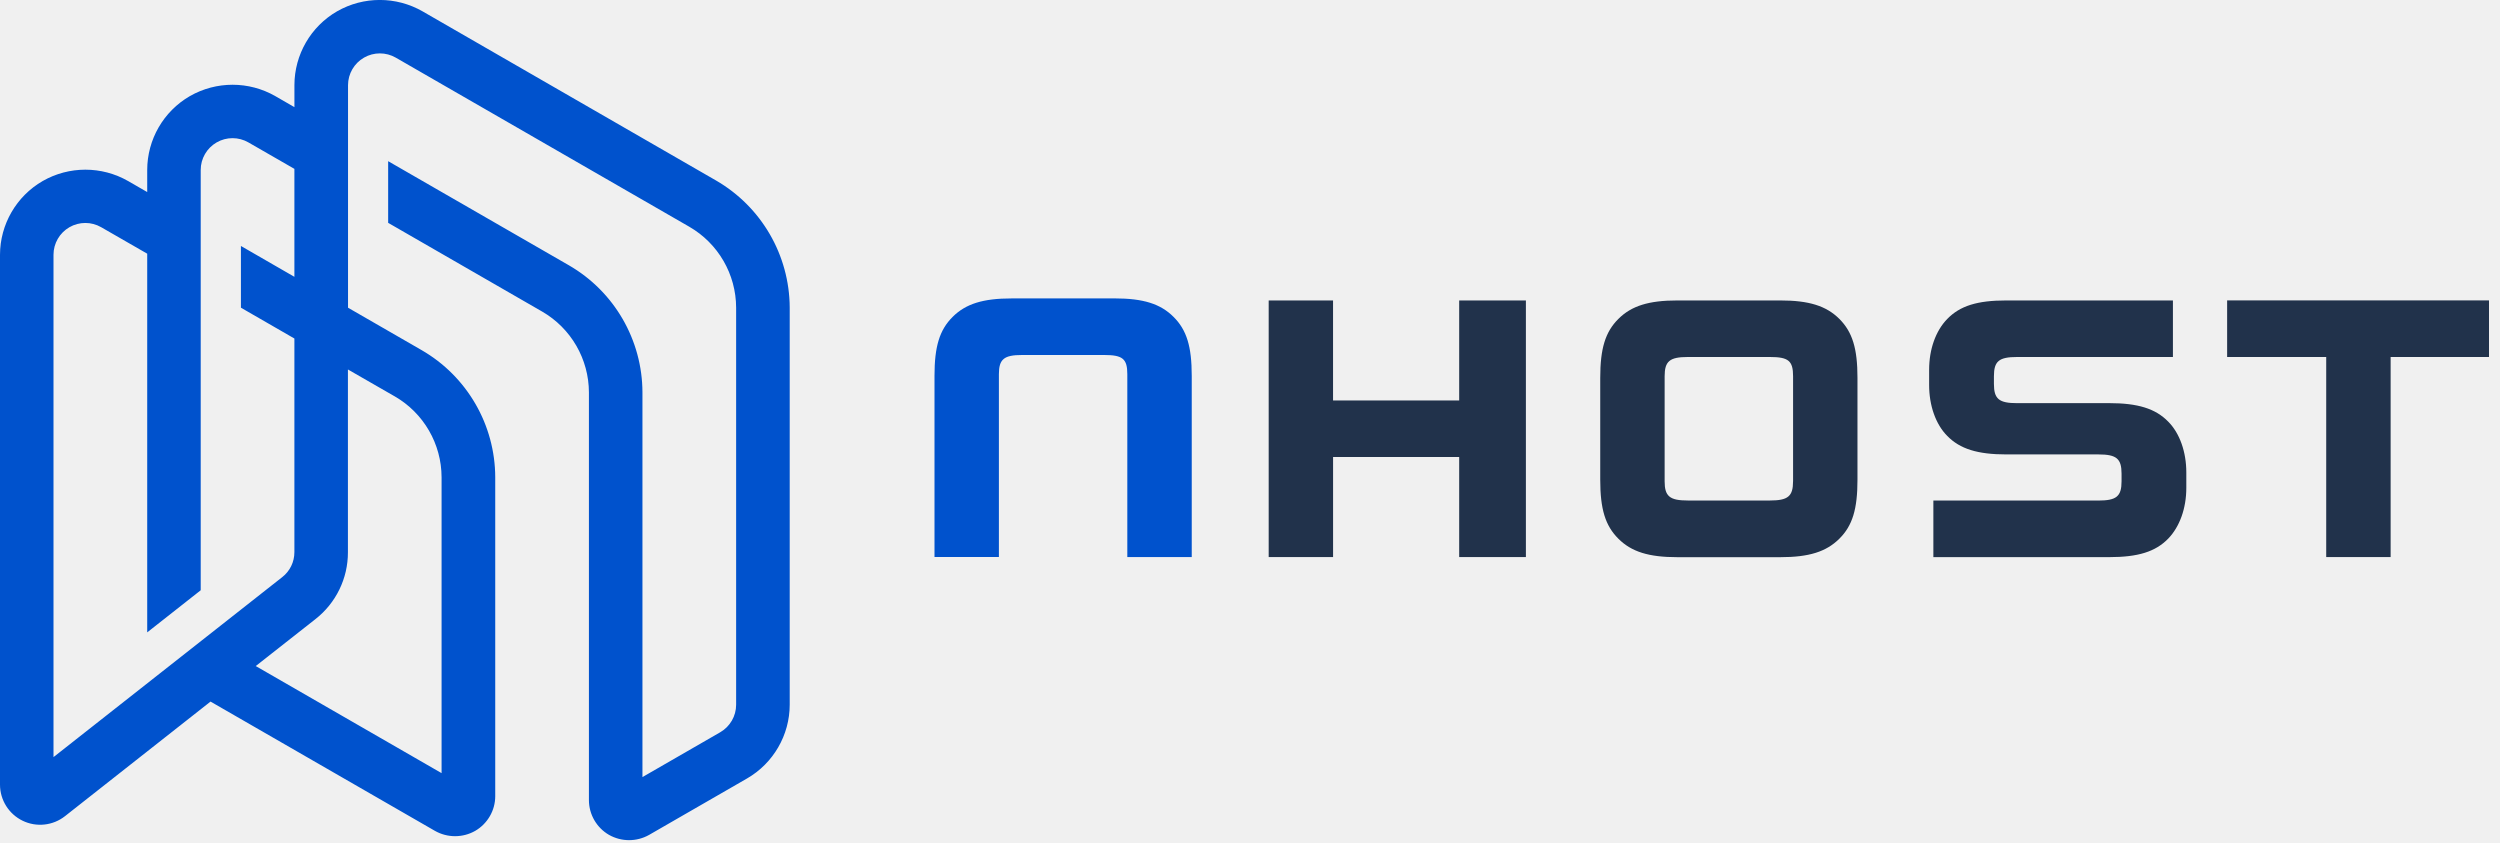
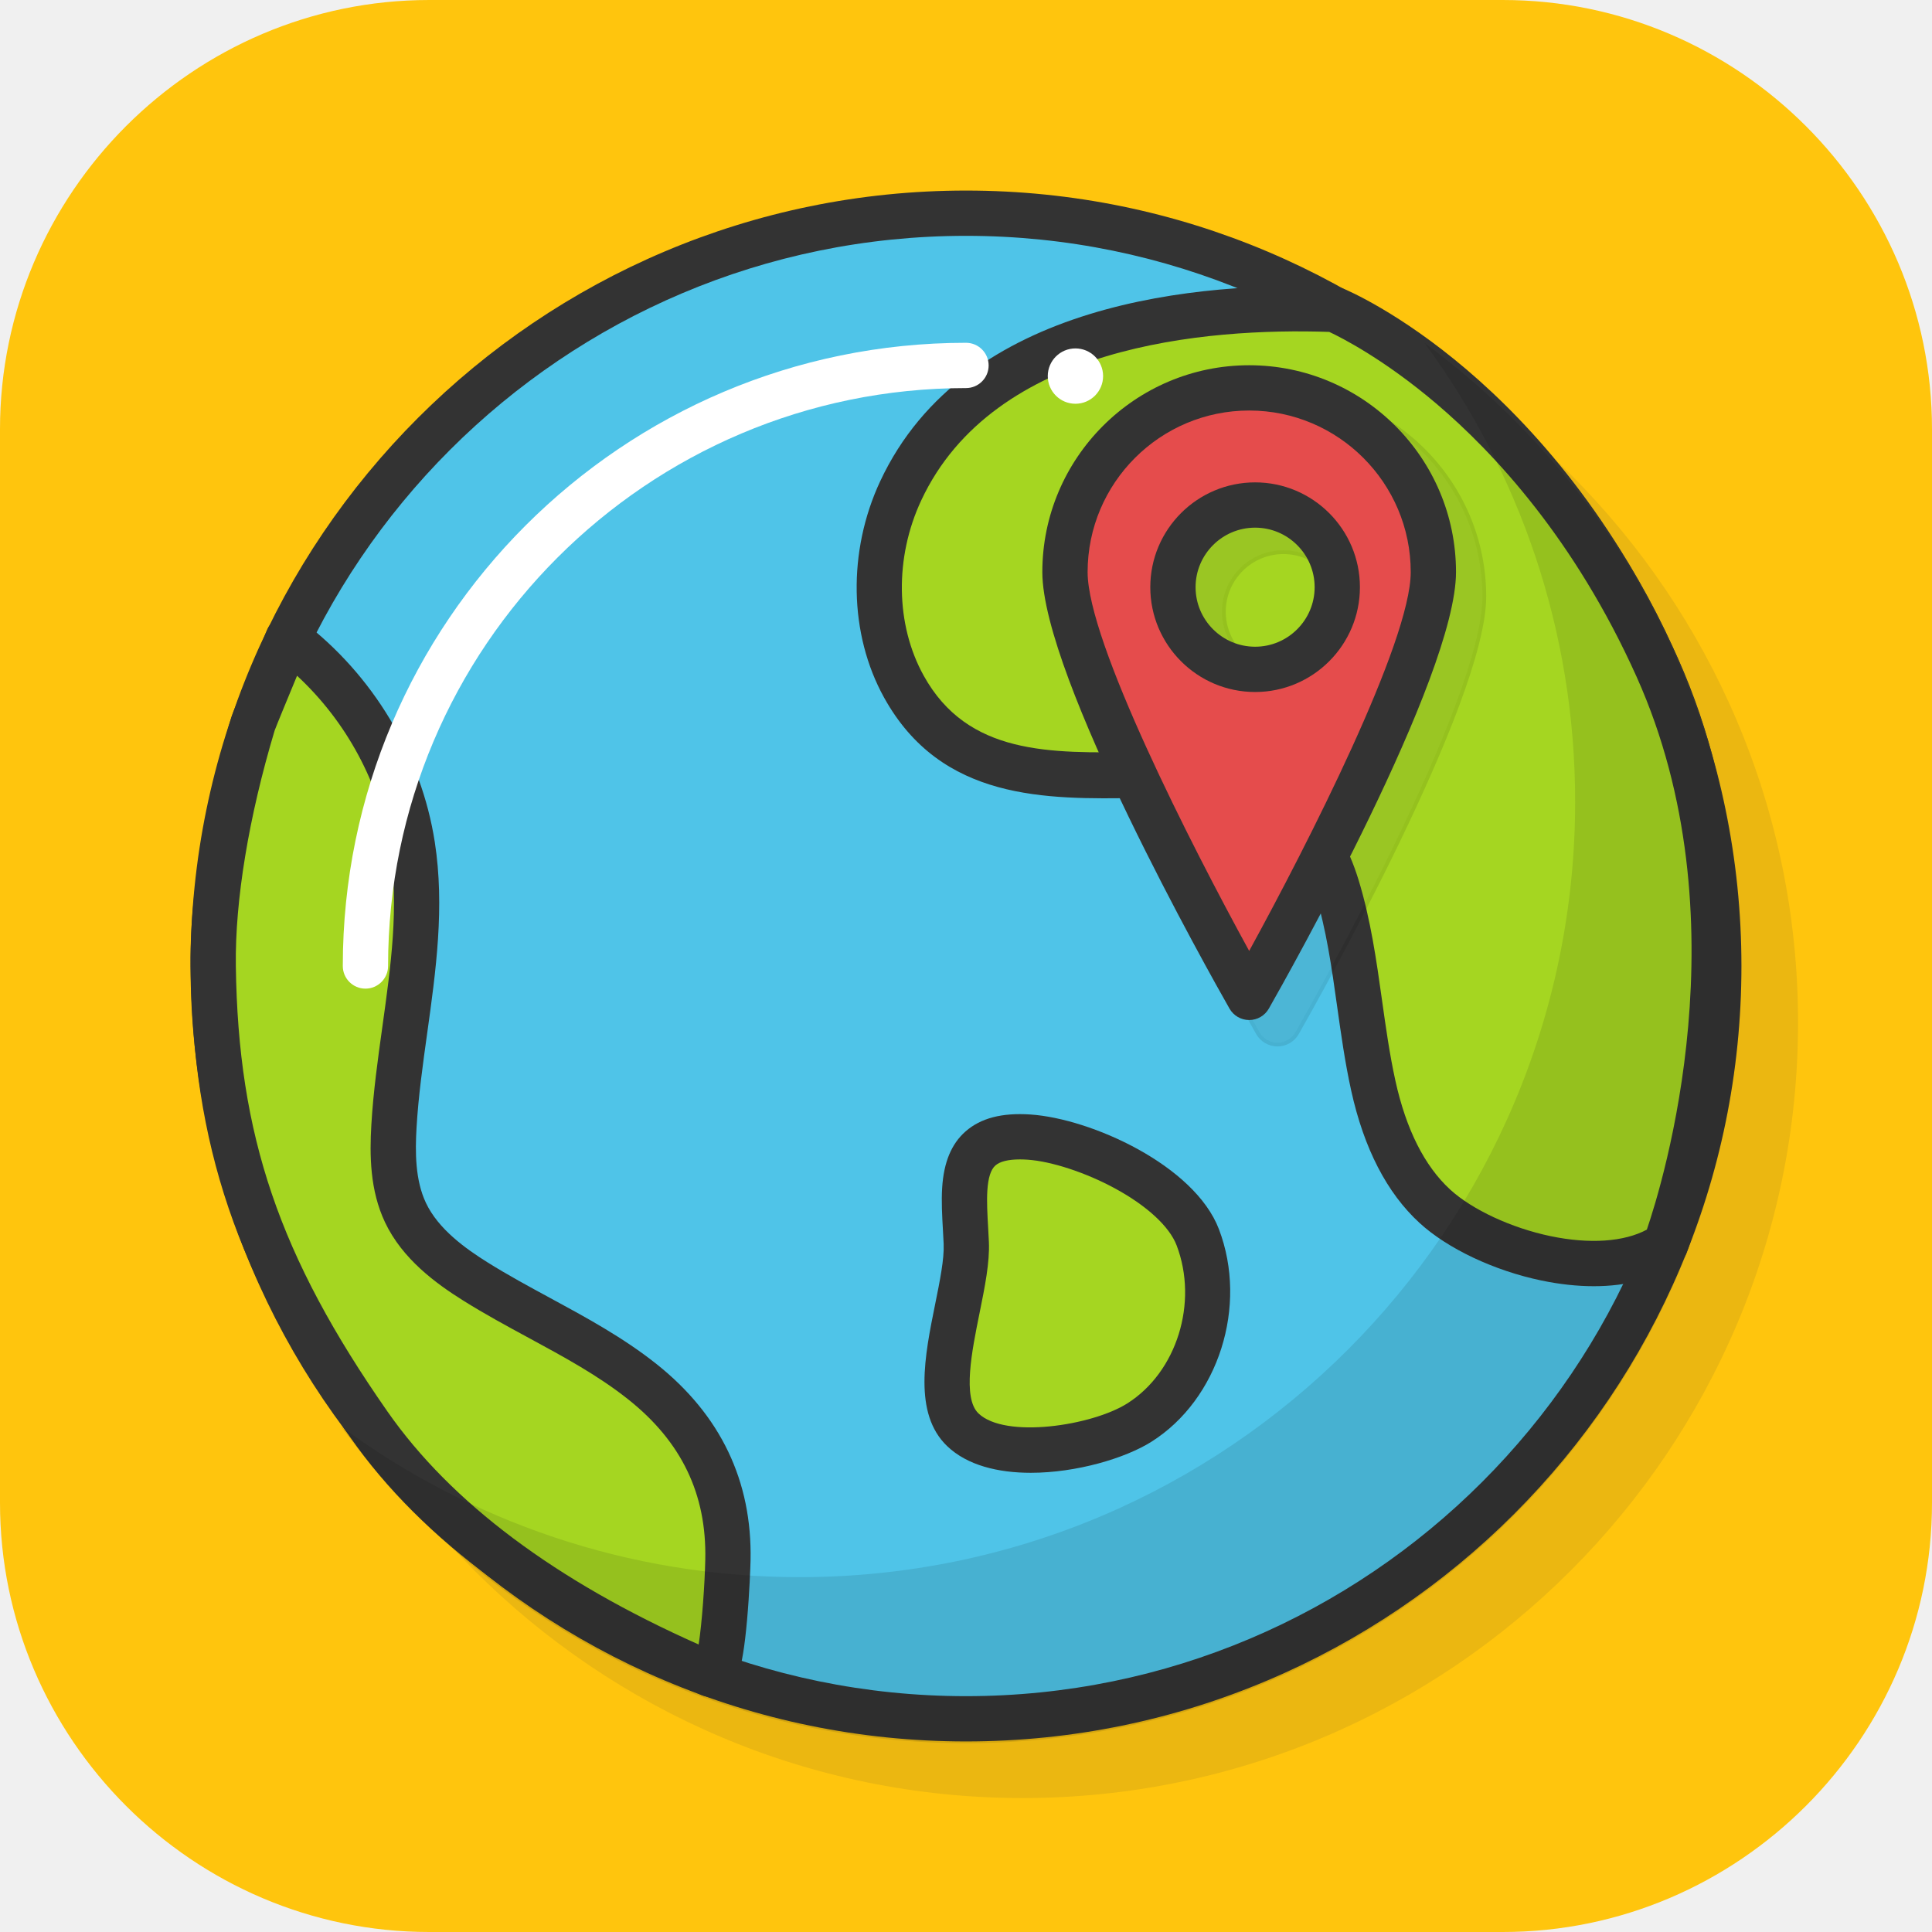
- <svg xmlns="http://www.w3.org/2000/svg" width="95" height="32" fill="none" href="/">
-   <g clip-path="url(#a)">
-     <path fill-rule="evenodd" clip-rule="evenodd" d="M50.657 15.218h4.792v-3.801h2.535v9.752h-2.535v-3.802h-4.792v3.802H48.21v-9.752h2.446v3.801Zm16.996-3.801H63.74c-1.084 0-1.744.204-2.243.703-.497.496-.688 1.126-.688 2.238v3.874c0 1.112.19 1.74.688 2.238.497.498 1.157.703 2.243.703h3.913c1.084 0 1.744-.205 2.243-.703.5-.496.688-1.126.688-2.238v-3.874c0-1.112-.19-1.74-.688-2.239-.5-.498-1.159-.702-2.243-.702Zm.483 6.872c0 .57-.19.73-.879.73h-3.121c-.688 0-.88-.16-.88-.73v-3.992c0-.571.192-.731.88-.731h3.121c.705 0 .88.145.88.73v3.993Zm8.512-2.97h3.501c1.084 0 1.758.205 2.243.703.439.44.688 1.155.688 1.93v.586c0 .776-.25 1.476-.688 1.93-.485.498-1.145.703-2.243.703h-6.681v-2.15h6.271c.688 0 .88-.16.88-.73v-.292c0-.571-.192-.731-.88-.731h-3.5c-1.087 0-1.76-.207-2.243-.703-.439-.44-.689-1.154-.689-1.93v-.585c0-.776.248-1.477.689-1.93.485-.499 1.142-.703 2.242-.703h6.333v2.149h-5.923c-.688 0-.879.16-.879.73v.292c0 .572.191.732.88.732Zm7.983-1.753v-2.15h9.963v2.15h-3.75v7.603h-2.448v-7.603H84.63Z" fill="#21324B" />
-     <path d="M42.355 11.34h-3.913c-1.084 0-1.744.204-2.243.703-.497.496-.688 1.126-.688 2.236v6.888h2.447V14.22c0-.57.191-.73.88-.73h3.121c.704 0 .879.146.879.73v6.948h2.448V14.28c0-1.112-.191-1.74-.689-2.236-.497-.5-1.156-.705-2.242-.705Z" fill="#0052CD" />
-     <g clip-path="url(#b)">
-       <path d="M27.208 6.858 16.055.43a3.268 3.268 0 0 0-3.246 0 3.245 3.245 0 0 0-1.621 2.803v.839l-.727-.42a3.268 3.268 0 0 0-3.246 0A3.246 3.246 0 0 0 5.594 6.46v.838l-.727-.419a3.268 3.268 0 0 0-3.245 0A3.246 3.246 0 0 0 0 9.683v20.136a1.526 1.526 0 0 0 2.47 1.195L8 26.66l8.53 4.914a1.548 1.548 0 0 0 1.526 0c.47-.272.763-.776.763-1.319V18.14a5.595 5.595 0 0 0-2.797-4.835l-2.797-1.612V3.236a1.21 1.21 0 0 1 1.815-1.045l11.153 6.425a3.562 3.562 0 0 1 1.78 3.076v15.089c0 .43-.232.83-.605 1.045l-2.955 1.703V14.914a5.595 5.595 0 0 0-2.797-4.834L14.75 6.125v2.343l5.849 3.37a3.559 3.559 0 0 1 1.78 3.076v15.492c0 .54.292 1.047.763 1.319a1.549 1.549 0 0 0 1.526 0l3.719-2.143c1-.577 1.622-1.65 1.622-2.805V11.688a5.609 5.609 0 0 0-2.801-4.83ZM15 15.062a3.559 3.559 0 0 1 1.78 3.077v11.24L9.718 25.31l2.267-1.782a3.214 3.214 0 0 0 1.236-2.542V14.04l1.78 1.023Zm-3.813-2.197v8.117c0 .373-.169.72-.461.948l-8.693 6.84V9.68a1.209 1.209 0 0 1 1.814-1.045L5.594 9.64v14.39l2.033-1.6V6.458a1.209 1.209 0 0 1 1.815-1.045l1.745 1.004v4.102L9.155 9.347v2.345l2.034 1.173Z" fill="#0052CD" />
+ <svg xmlns="http://www.w3.org/2000/svg" version="1.1" id="Icons" x="0px" y="0px" width="512px" height="512px" viewBox="0 0 512 512" enable-background="new 0 0 512 512" xml:space="preserve">
+   <g id="Maps">
+     <g>
+       <g>
+         <path fill="#FFC50D" d="M398.249,512H113.751C51.188,512,0,460.812,0,398.249V113.751     C0,51.188,51.188,0,113.751,0h284.498C460.812,0,512,51.188,512,113.751v284.498     C512,460.812,460.812,512,398.249,512z" />
+       </g>
+     </g>
+     <g opacity="0.1">
+       <g>
+         <path fill="#333333" d="M271,65.5C157.687,65.5,65.5,157.687,65.5,271S157.687,476.5,271,476.5S476.5,384.313,476.5,271     S384.313,65.5,271,65.5z" />
+       </g>
+     </g>
+     <g>
+       <g>
+         <circle fill="#4FC4E8" cx="256" cy="256" r="199.5" />
+       </g>
+       <g>
+         <path fill="#333333" d="M256,461.5c-113.313,0-205.5-92.187-205.5-205.5S142.687,50.5,256,50.5S461.5,142.687,461.5,256     S369.313,461.5,256,461.5z M256,62.5C149.304,62.5,62.5,149.304,62.5,256S149.304,449.5,256,449.5     S449.5,362.696,449.5,256S362.696,62.5,256,62.5z" />
+       </g>
+     </g>
+     <g>
+       <g>
+         <path fill="#A5D621" d="M441.37,329.875c-16.192,11.061-47.91,1.929-61.13-10.212     c-8.944-8.214-13.689-20.077-16.302-31.936c-3.85-17.474-4.391-35.608-9.677-52.792     c-2.704-8.789-7.599-17.194-15.152-22.438c-8.105-5.627-18.396-7.083-28.262-7.107     c-26.728-0.067-56.153,3.961-71.319-23.451c-8.687-15.701-8.425-35.596-0.834-51.856     c19.547-41.868,73.856-49.648,114.953-48.079c0,0,52.746,21.826,85.549,94.911     S441.37,329.875,441.37,329.875z" />
+       </g>
+       <g>
+         <path fill="#333333" d="M422.377,340.857c-4.384,0-9.049-0.501-13.91-1.514     c-12.499-2.604-24.87-8.452-32.285-15.262c-8.633-7.927-14.724-19.724-18.103-35.063     c-1.632-7.406-2.689-14.936-3.711-22.218c-1.476-10.509-2.868-20.435-5.842-30.102     c-1.85-6.01-5.578-14.232-12.84-19.273c-5.812-4.035-13.941-6.009-24.854-6.036     c-3.021-0.01-6.158,0.04-9.193,0.084c-24.459,0.369-52.196,0.78-67.361-26.631     c-9.291-16.791-9.682-38.747-1.021-57.299c22.406-47.992,85.186-52.88,120.618-51.537     c0.71,0.027,1.409,0.181,2.065,0.452c2.244,0.928,55.334,23.592,88.729,97.998     c17.512,39.015,17.208,79.761,13.87,107.072c-3.604,29.498-11.244,49.65-11.567,50.494     c-0.438,1.139-1.211,2.117-2.218,2.806C438.915,338.818,431.22,340.857,422.377,340.857z M441.37,330     h0.01H441.37z M441.37,330h0.01H441.37z M310.171,199c0.231,0,0.461,0,0.691,0     c13.431,0,23.789,2.904,31.668,8.374c10.077,6.996,15.06,17.882,17.465,25.7     c3.255,10.581,4.781,21.499,6.257,32.011c0.99,7.056,2.014,14.376,3.546,21.328     c2.839,12.887,7.718,22.591,14.5,28.819c5.824,5.349,16.271,10.203,26.617,12.359     c10.34,2.156,19.493,1.516,25.512-1.725c4.192-12.261,25.948-82.658-2.704-146.495     c-16.37-36.473-37.881-59.487-53.044-72.37c-13.932-11.839-25.212-17.541-28.421-19.043     c-32.629-1.087-88.883,3.443-108.128,44.663c-7.066,15.137-6.818,32.921,0.647,46.413     c11.682,21.114,33.539,20.591,56.683,20.248C304.319,199.238,307.269,199,310.171,199z" />
+       </g>
+     </g>
+     <g>
+       <g>
+         <path fill="#A5D621" d="M188.236,443.686c3.524,1.494,4.605-27.215,4.67-30.299     c0.409-19.394-7.407-35.087-22.661-47.211c-13.478-10.712-29.645-17.415-44.235-26.555     c-7.465-4.676-14.8-10.325-18.563-18.29c-3.325-7.036-3.499-15.125-3.044-22.894     c1.444-24.69,8.735-49.536,4.896-74.339c-3.377-21.82-15.432-41.564-32.987-54.87     c0.019,0.015-8.863,21.264-9.241,22.523C61.118,211.584,56.225,235.287,56.5,256     c0.606,45.582,11.5,78.854,41.27,121.51C118.554,407.292,152,428.324,188.236,443.686z" />
+       </g>
+       <g>
+         <path fill="#333333" d="M188.492,449.739c-0.88,0-1.764-0.175-2.599-0.529     c-42.785-18.139-74.091-41.106-93.044-68.267c-30.236-43.324-41.715-77.166-42.349-124.863     c-0.333-24.991,6.639-52.111,10.823-66.053c0.25-0.831,1.357-3.597,7.576-18.576     c0.903-2.177,1.582-3.811,1.777-4.291c0.199-0.54,0.479-1.06,0.843-1.543     c1.992-2.641,5.744-3.173,8.391-1.188c0.016,0.012,0.031,0.023,0.047,0.035     c18.853,14.298,31.706,35.697,35.271,58.717c2.654,17.151,0.282,34.147-2.012,50.583     c-1.151,8.25-2.343,16.779-2.825,25.024c-0.379,6.483-0.38,13.928,2.479,19.98     c3.298,6.979,10.456,12.092,16.323,15.768c5.323,3.335,11.038,6.431,16.565,9.424     c9.534,5.165,19.394,10.505,28.219,17.519c16.982,13.498,25.369,31.005,24.927,52.034     c-0.032,1.523-0.285,8.679-0.931,15.879c-1.253,13.982-2.883,17.354-5.843,19.269     C191.028,449.375,189.764,449.739,188.492,449.739z M190.579,438h0.01H190.579z M72.788,193.576     c-6.864,22.898-10.519,45.036-10.289,62.344c0.6,45.012,11.492,77.035,40.19,118.156     c16.849,24.143,44.574,44.894,82.465,61.731c0.897-5.88,1.613-15.964,1.753-22.547     c0.365-17.324-6.307-31.188-20.396-42.387c-8-6.358-16.971-11.217-26.468-16.361     c-5.69-3.083-11.575-6.271-17.22-9.806c-7.254-4.544-16.175-11.016-20.803-20.811     c-4.013-8.494-4.076-17.812-3.609-25.809c0.511-8.726,1.735-17.498,2.92-25.981     c2.273-16.293,4.422-31.683,2.037-47.089c-2.697-17.422-11.545-33.787-24.643-45.937     C76.486,184.48,73.25,192.306,72.788,193.576z" />
+       </g>
+     </g>
+     <g>
+       <g>
+         <path fill="#A5D621" d="M255.671,315.14c-0.273,4.356,0.182,9.316,0.401,14.233     c0.609,13.655-11.08,39.783-0.92,49.525c10.075,9.66,36.412,4.655,46.787-1.896     c15.864-10.018,22.105-31.728,15.49-49.093c-5.411-14.206-30.669-25.632-44.761-26.568     C259.496,300.464,256.203,306.657,255.671,315.14z" />
+       </g>
+       <g>
+         <path fill="#333333" d="M273.158,390.306c-8.61,0.001-16.813-1.952-22.159-7.077     c-9.035-8.663-5.919-24.052-3.169-37.629c1.247-6.161,2.426-11.98,2.248-15.959     c-0.054-1.212-0.123-2.426-0.191-3.633c-0.212-3.749-0.432-7.626-0.204-11.244     c0.424-6.75,2.45-11.631,6.196-14.923c4.01-3.522,9.634-4.997,17.186-4.488     c16.057,1.066,43.506,13.447,49.972,30.419c7.748,20.341-0.111,45.072-17.894,56.303     C298.258,386.421,285.303,390.306,273.158,390.306z M270.276,307.256c-3.057,0-5.275,0.544-6.477,1.6     c-1.227,1.078-1.927,3.257-2.141,6.66l0,0c-0.183,2.903,0.008,6.261,0.209,9.813     c0.07,1.255,0.142,2.517,0.198,3.776c0.243,5.451-1.077,11.972-2.476,18.876     c-2.029,10.021-4.555,22.493-0.287,26.585c7.081,6.791,30.091,3.26,39.432-2.639     c13.127-8.29,18.875-26.688,13.086-41.885c-1.902-4.994-7.872-10.506-16.38-15.122     c-7.725-4.191-16.82-7.173-23.172-7.596C271.57,307.279,270.905,307.256,270.276,307.256z M255.671,315     h0.01H255.671z" />
+       </g>
+     </g>
+     <g opacity="0.1">
+       <g>
+         <path d="M417.432,212.459c0,113.313-92.187,205.5-205.5,205.5     c-45.456,0-87.504-14.845-121.573-39.927c37.444,50.859,97.715,83.927,165.573,83.927     c113.313,0,205.5-92.187,205.5-205.5c0-67.858-33.068-128.129-83.927-165.573     C402.587,124.955,417.432,167.004,417.432,212.459z" />
+       </g>
+     </g>
+     <g>
+       <g>
+         <path fill="#FFFFFF" d="M96.845,262c-3.313,0-6-2.687-6-6c0-91.067,74.088-165.155,165.155-165.155     c3.313,0,6,2.687,6,6s-2.687,6-6,6c-84.45,0-153.155,68.705-153.155,153.155     C102.845,259.313,100.158,262,96.845,262z" />
+       </g>
+     </g>
+     <g>
+       <g>
+         <circle fill="#FFFFFF" cx="285" cy="99.667" r="7.333" />
+       </g>
+     </g>
+     <g opacity="0.1">
+       <g>
+         <path fill="#333333" d="M338.543,103.291c-30.226,0-54.815,24.59-54.815,54.815     c0,27.747,44.524,106.761,49.602,115.68c1.066,1.874,3.058,3.031,5.214,3.031     s4.147-1.157,5.214-3.031c5.077-8.919,49.602-87.933,49.602-115.68     C393.358,127.881,368.768,103.291,338.543,103.291z M355.892,162.109     c0,8.699-7.077,15.777-15.776,15.777s-15.777-7.078-15.777-15.777s7.078-15.776,15.777-15.776     S355.892,153.41,355.892,162.109z" />
+       </g>
+       <g>
+         <path d="M338.543,277.317c-2.331,0-4.496-1.259-5.648-3.284     c-5.084-8.93-49.667-88.054-49.667-115.927c0-30.501,24.814-55.315,55.315-55.315     s55.315,24.814,55.315,55.315c0,27.873-44.583,106.997-49.667,115.927     C343.039,276.059,340.874,277.317,338.543,277.317z M338.543,103.791     c-29.949,0-54.315,24.366-54.315,54.315c0,27.616,44.466,106.525,49.536,115.433     c0.976,1.714,2.807,2.778,4.779,2.778s3.804-1.064,4.779-2.778     c5.07-8.907,49.536-87.816,49.536-115.433C392.858,128.157,368.492,103.791,338.543,103.791z      M340.116,178.386c-8.976,0-16.277-7.302-16.277-16.277c0-8.975,7.302-16.276,16.277-16.276     c8.975,0,16.276,7.302,16.276,16.276C356.393,171.084,349.091,178.386,340.116,178.386z      M340.116,146.832c-8.424,0-15.277,6.853-15.277,15.276s6.854,15.277,15.277,15.277     s15.276-6.854,15.276-15.277S348.54,146.832,340.116,146.832z" />
+       </g>
+     </g>
+     <g>
+       <g>
+         <path fill="#E54C4C" d="M331.044,102.793c-26.96,0-48.816,21.856-48.816,48.816     s48.816,112.711,48.816,112.711s48.816-85.751,48.816-112.711S358.004,102.793,331.044,102.793z      M332.617,177.387c-12.027,0-21.777-9.75-21.777-21.777s9.75-21.777,21.777-21.777     c12.027,0,21.777,9.75,21.777,21.777S344.644,177.387,332.617,177.387z" />
+       </g>
+       <g>
+         <path fill="#333333" d="M331.044,270.319c-2.156,0-4.147-1.157-5.214-3.031     c-5.077-8.919-49.602-87.933-49.602-115.68c0-30.226,24.59-54.815,54.815-54.815     s54.815,24.59,54.815,54.815c0,27.747-44.524,106.761-49.602,115.68     C335.191,269.162,333.2,270.319,331.044,270.319z M331.044,108.793     c-23.608,0-42.815,19.207-42.815,42.815c0,18.475,27.336,72.163,42.815,100.394     c15.479-28.23,42.815-81.919,42.815-100.394C373.859,128,354.652,108.793,331.044,108.793z      M332.617,183.388c-15.316,0-27.777-12.461-27.777-27.777s12.461-27.776,27.777-27.776     s27.776,12.46,27.776,27.776S347.934,183.388,332.617,183.388z M332.617,139.834     c-8.699,0-15.777,7.077-15.777,15.776s7.078,15.777,15.777,15.777s15.776-7.078,15.776-15.777     S341.316,139.834,332.617,139.834z" />
+       </g>
    </g>
  </g>
-   <defs>
-     <clipPath id="a">
-       <path fill="#fff" d="M0 0h94.582v32H0z" />
-     </clipPath>
-     <clipPath id="b">
-       <path fill="#fff" d="M0 0h30.009v31.927H0z" />
-     </clipPath>
-   </defs>
</svg>
